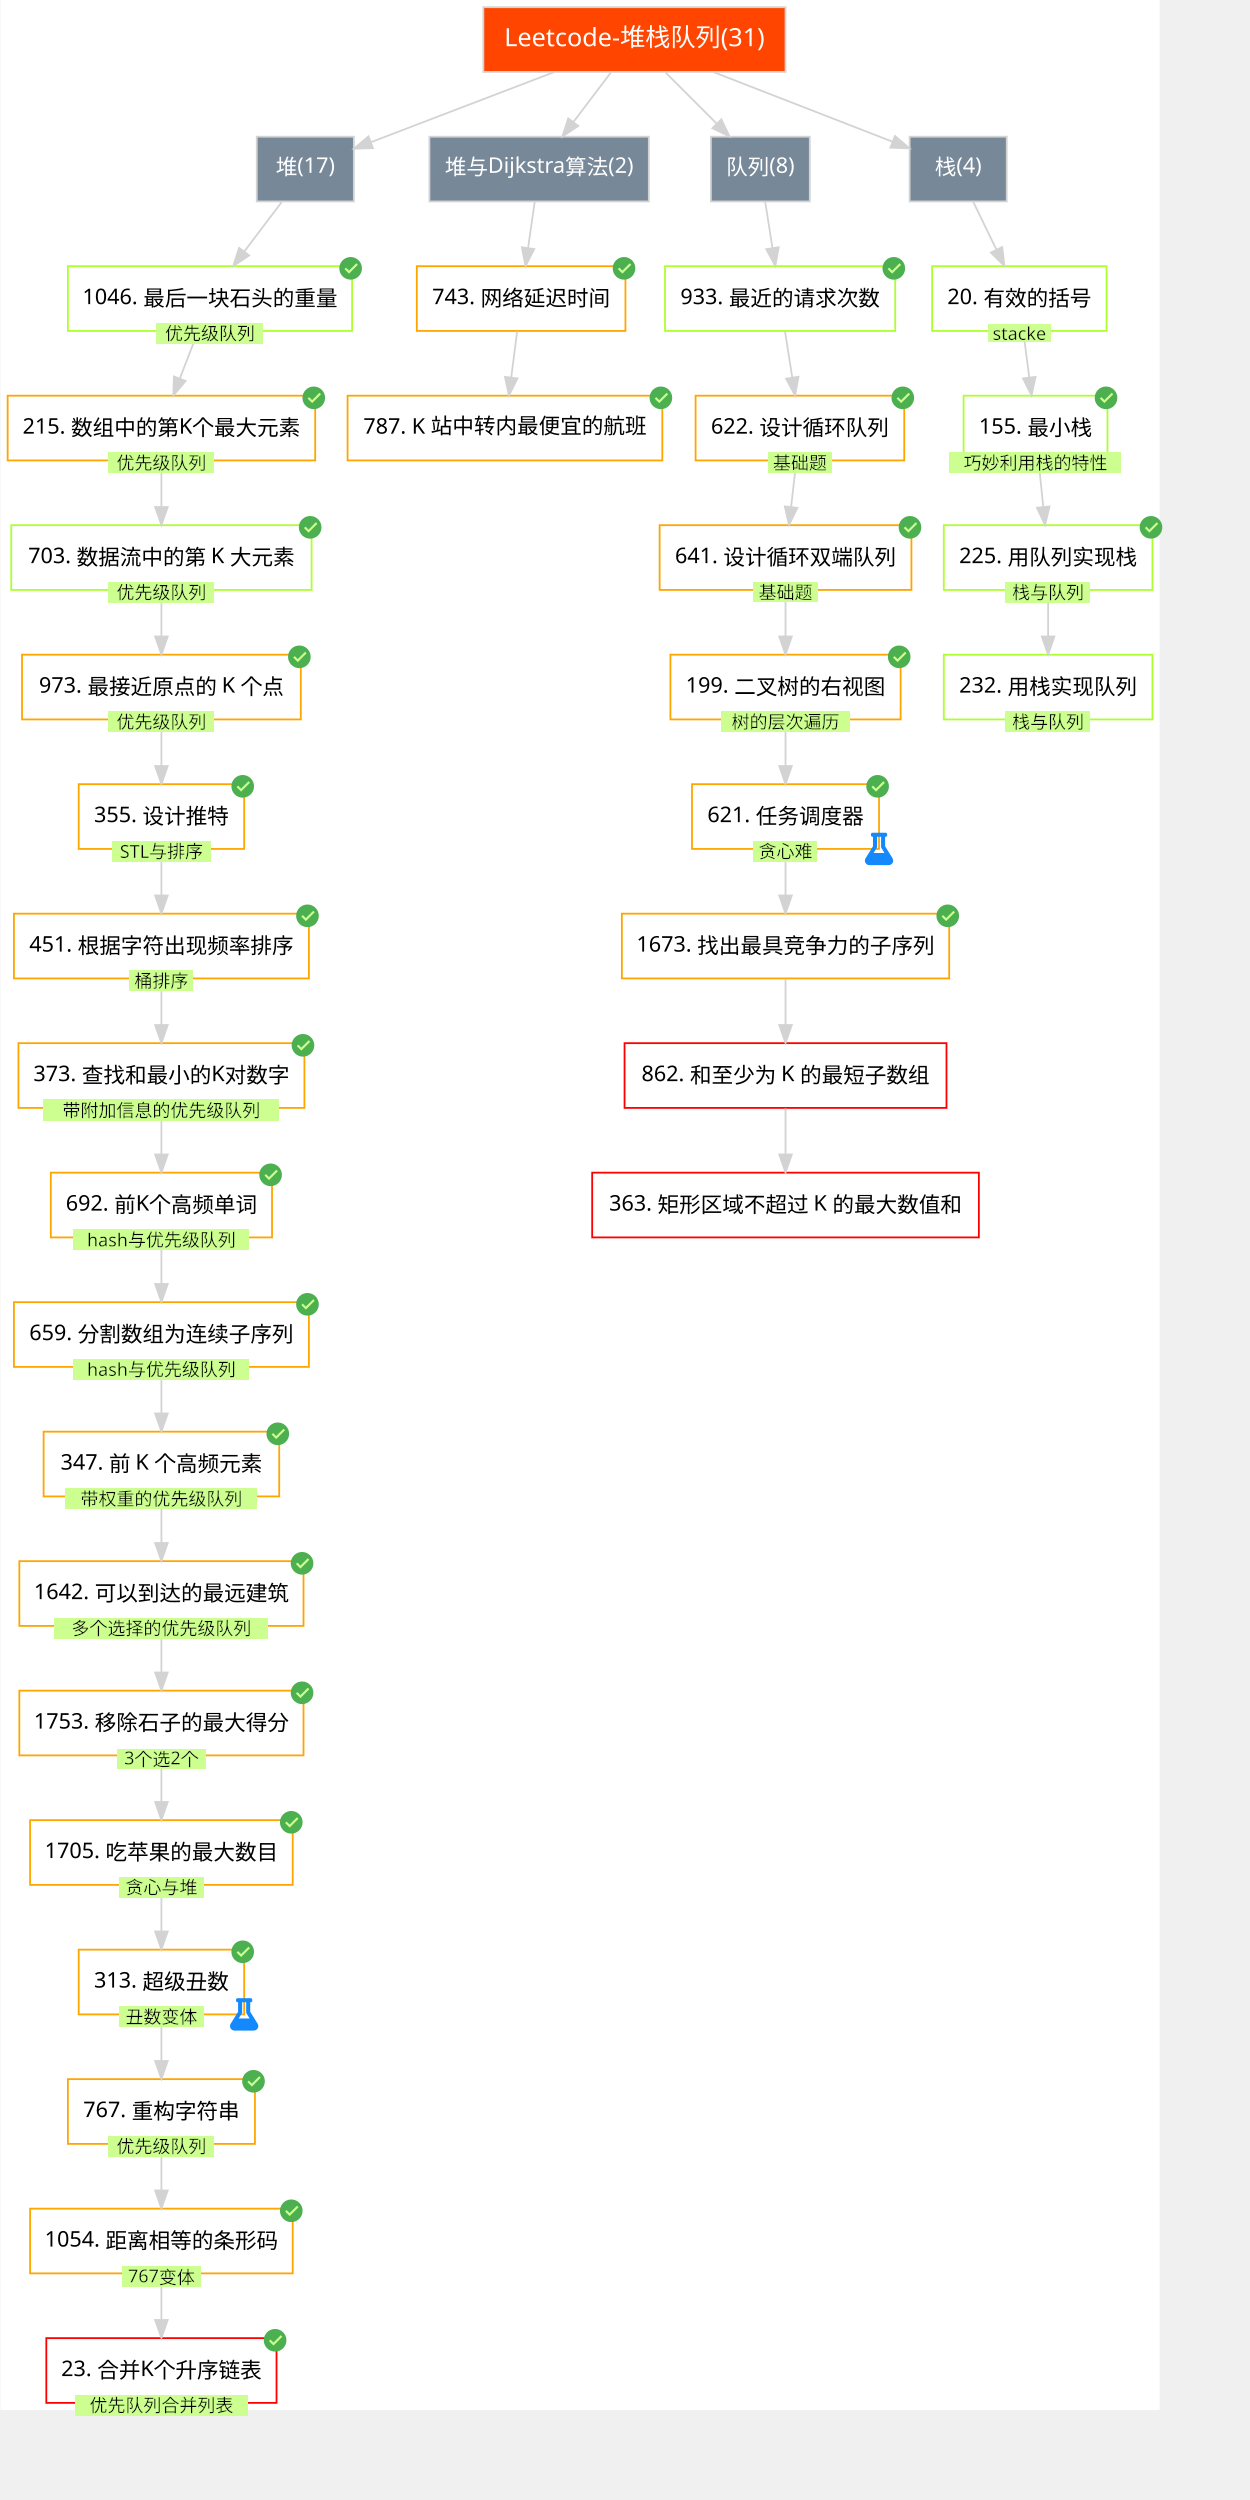
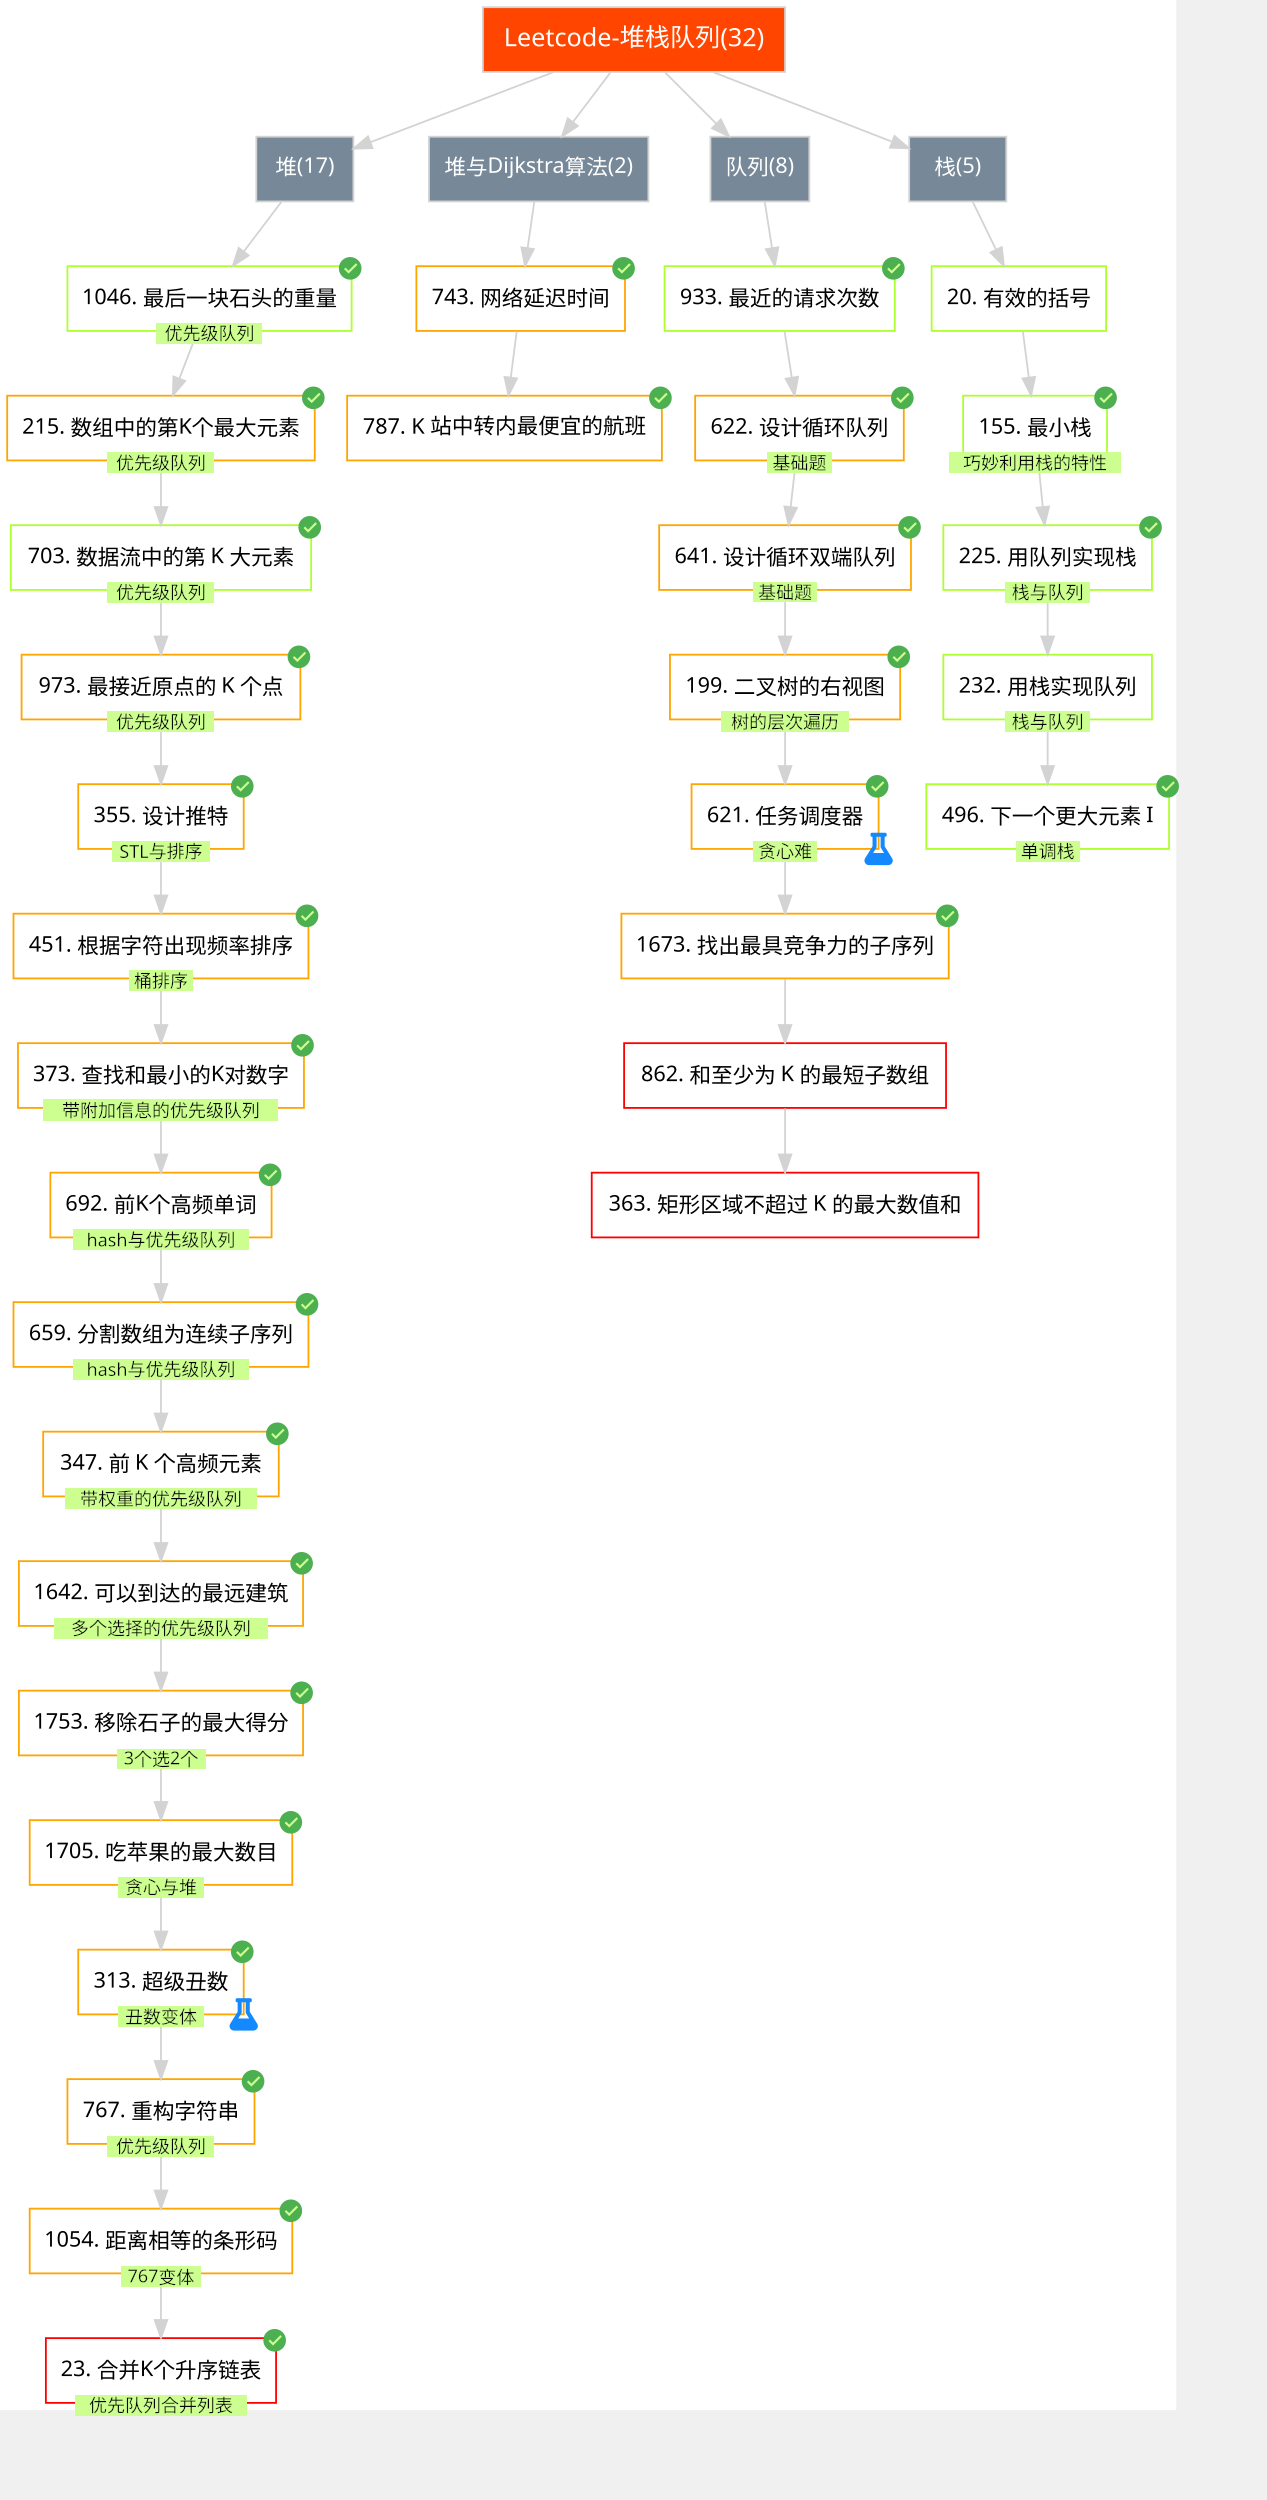
- <svg xmlns="http://www.w3.org/2000/svg" xmlns:xlink="http://www.w3.org/1999/xlink" height="1390pt" viewBox="0.00 0.00 694.5 1390.0" width="695pt">
+ <svg xmlns="http://www.w3.org/2000/svg" xmlns:xlink="http://www.w3.org/1999/xlink" height="1390pt" viewBox="0.00 0.00 704.0 1390.0" width="704pt">
  <g class="graph" id="graph0" transform="scale(1 1) rotate(0) translate(4 1336)">
-     <polygon fill="white" points="-4,4 -4,-1336 640.5,-1336 640.5,4 -4,4" stroke="transparent" />
+     <polygon fill="white" points="-4,4 -4,-1336 650,-1336 650,4 -4,4" stroke="transparent" />
    <g class="node" id="node1">
      <g id="a_node1">
-         <a target="_parent" xlink:href="https://leetcode-cn.com/tag/" xlink:title="Leetcode-堆栈队列(31)">
+         <a target="_parent" xlink:href="https://leetcode-cn.com/tag/" xlink:title="Leetcode-堆栈队列(32)">
          <polygon fill="orangered" points="432.5,-1332 264.5,-1332 264.5,-1296 432.5,-1296 432.5,-1332" stroke="lightgrey" />
          <text fill="white" font-family="Microsoft YaHei" font-size="14.00" text-anchor="middle" x="348.5" y="-1310.3">
-       Leetcode-堆栈队列(31)
+       Leetcode-堆栈队列(32)
     </text>
        </a>
      </g>
    </g>
    <g class="node" id="node2">
      <polygon fill="lightslategray" points="192.5,-1260 138.5,-1260 138.5,-1224 192.5,-1224 192.5,-1260" stroke="lightgrey" />
      <text fill="white" font-family="Microsoft YaHei" font-size="12.00" text-anchor="middle" x="165.5" y="-1238.9">
    堆(17)
   </text>
    </g>
    <g class="edge" id="edge1">
      <path d="M303.73,-1295.88C272.46,-1283.91 231.22,-1268.14 201.95,-1256.94" fill="none" stroke="lightgrey" />
      <polygon fill="lightgrey" points="203.1,-1253.64 192.51,-1253.33 200.6,-1260.17 203.1,-1253.64" stroke="lightgrey" />
    </g>
    <g class="node" id="node20">
      <polygon fill="lightslategray" points="356.5,-1260 234.5,-1260 234.5,-1224 356.5,-1224 356.5,-1260" stroke="lightgrey" />
      <text fill="white" font-family="Microsoft YaHei" font-size="12.00" text-anchor="middle" x="295.5" y="-1238.9">
    堆与Dijkstra算法(2)
   </text>
    </g>
    <g class="edge" id="edge19">
      <path d="M335.4,-1295.7C329.11,-1287.39 321.45,-1277.28 314.54,-1268.14" fill="none" stroke="lightgrey" />
      <polygon fill="lightgrey" points="317.28,-1265.96 308.45,-1260.1 311.7,-1270.19 317.28,-1265.96" stroke="lightgrey" />
    </g>
    <g class="node" id="node23">
      <polygon fill="lightslategray" points="446,-1260 391,-1260 391,-1224 446,-1224 446,-1260" stroke="lightgrey" />
      <text fill="white" font-family="Microsoft YaHei" font-size="12.00" text-anchor="middle" x="418.5" y="-1238.9">
    队列(8)
   </text>
    </g>
    <g class="edge" id="edge22">
      <path d="M365.8,-1295.7C374.36,-1287.14 384.84,-1276.66 394.2,-1267.3" fill="none" stroke="lightgrey" />
      <polygon fill="lightgrey" points="396.8,-1269.65 401.4,-1260.1 391.85,-1264.7 396.8,-1269.65" stroke="lightgrey" />
    </g>
    <g class="node" id="node32">
      <polygon fill="lightslategray" points="555.5,-1260 501.5,-1260 501.5,-1224 555.5,-1224 555.5,-1260" stroke="lightgrey" />
      <text fill="white" font-family="Microsoft YaHei" font-size="12.00" text-anchor="middle" x="528.5" y="-1238.9">
-     栈(4)
+     栈(5)
   </text>
    </g>
    <g class="edge" id="edge31">
      <path d="M392.53,-1295.88C422.98,-1284.04 463.01,-1268.47 491.75,-1257.29" fill="none" stroke="lightgrey" />
      <polygon fill="lightgrey" points="493.35,-1260.42 501.4,-1253.54 490.82,-1253.9 493.35,-1260.42" stroke="lightgrey" />
    </g>
    <g class="node" id="node3">
      <g id="a_node3">
        <a target="_parent" xlink:href="https://leetcode-cn.com/problems/last-stone-weight" xlink:title="1046. 最后一块石头的重量">
          <polygon fill="none" points="191.5,-1188 33.5,-1188 33.5,-1152 191.5,-1152 191.5,-1188" stroke="greenyellow" />
          <text font-family="Microsoft YaHei" font-size="12.00" text-anchor="middle" x="112.5" y="-1166.9">
      1046. 最后一块石头的重量
     </text>
        </a>
      </g>
      <g transform="translate(183.5, -1194.0) scale(0.3)">
        <circle cx="24" cy="24" fill="#4caf50" r="21" />
        <polygon fill="#ccff90" points="34.6,14.6 21,28.2 15.4,22.6 12.6,25.4 21,33.8 37.4,17.4" />
      </g>
    </g>
    <g class="edge" id="edge2">
      <path d="M152.4,-1223.7C146.11,-1215.39 138.45,-1205.28 131.54,-1196.14" fill="none" stroke="lightgrey" />
      <polygon fill="lightgrey" points="134.28,-1193.96 125.45,-1188.1 128.7,-1198.19 134.28,-1193.96" stroke="lightgrey" />
    </g>
    <g class="node" id="node4">
      <g id="a_node4">
        <a target="_parent" xlink:href="https://leetcode-cn.com/problems/kth-largest-element-in-an-array" xlink:title="215. 数组中的第K个最大元素">
          <polygon fill="none" points="171,-1116 0,-1116 0,-1080 171,-1080 171,-1116" stroke="orange" />
          <text font-family="Microsoft YaHei" font-size="12.00" text-anchor="middle" x="85.5" y="-1094.9">
      215. 数组中的第K个最大元素
     </text>
        </a>
      </g>
      <g transform="translate(163.0, -1122.0) scale(0.3)">
        <circle cx="24" cy="24" fill="#4caf50" r="21" />
        <polygon fill="#ccff90" points="34.6,14.6 21,28.2 15.4,22.6 12.6,25.4 21,33.8 37.4,17.4" />
      </g>
    </g>
    <g class="edge" id="edge3">
      <path d="M105.83,-1151.7C102.79,-1143.81 99.12,-1134.3 95.74,-1125.55" fill="none" stroke="lightgrey" />
      <polygon fill="lightgrey" points="98.96,-1124.17 92.1,-1116.1 92.43,-1126.69 98.96,-1124.17" stroke="lightgrey" />
    </g>
    <g class="node" id="node5">
      <g id="a_node5">
        <a target="_parent" xlink:href="https://leetcode-cn.com/problems/kth-largest-element-in-a-stream" xlink:title="703. 数据流中的第 K 大元素">
          <polygon fill="none" points="169,-1044 2,-1044 2,-1008 169,-1008 169,-1044" stroke="greenyellow" />
          <text font-family="Microsoft YaHei" font-size="12.00" text-anchor="middle" x="85.5" y="-1022.9">
      703. 数据流中的第 K 大元素
     </text>
        </a>
      </g>
      <g transform="translate(161.0, -1050.0) scale(0.3)">
        <circle cx="24" cy="24" fill="#4caf50" r="21" />
        <polygon fill="#ccff90" points="34.6,14.6 21,28.2 15.4,22.6 12.6,25.4 21,33.8 37.4,17.4" />
      </g>
    </g>
    <g class="edge" id="edge4">
      <path d="M85.5,-1079.7C85.5,-1071.98 85.5,-1062.71 85.5,-1054.11" fill="none" stroke="lightgrey" />
      <polygon fill="lightgrey" points="89,-1054.1 85.5,-1044.1 82,-1054.1 89,-1054.1" stroke="lightgrey" />
    </g>
    <g class="node" id="node6">
      <g id="a_node6">
        <a target="_parent" xlink:href="https://leetcode-cn.com/problems/k-closest-points-to-origin" xlink:title="973. 最接近原点的 K 个点">
          <polygon fill="none" points="163,-972 8,-972 8,-936 163,-936 163,-972" stroke="orange" />
          <text font-family="Microsoft YaHei" font-size="12.00" text-anchor="middle" x="85.5" y="-950.9">
      973. 最接近原点的 K 个点
     </text>
        </a>
      </g>
      <g transform="translate(155.0, -978.0) scale(0.3)">
        <circle cx="24" cy="24" fill="#4caf50" r="21" />
        <polygon fill="#ccff90" points="34.6,14.6 21,28.2 15.4,22.6 12.6,25.4 21,33.8 37.4,17.4" />
      </g>
    </g>
    <g class="edge" id="edge5">
      <path d="M85.5,-1007.7C85.5,-999.98 85.5,-990.71 85.5,-982.11" fill="none" stroke="lightgrey" />
      <polygon fill="lightgrey" points="89,-982.1 85.5,-972.1 82,-982.1 89,-982.1" stroke="lightgrey" />
    </g>
    <g class="node" id="node7">
      <g id="a_node7">
        <a target="_parent" xlink:href="https://leetcode-cn.com/problems/design-twitter" xlink:title="355. 设计推特">
          <polygon fill="none" points="131.5,-900 39.5,-900 39.5,-864 131.5,-864 131.5,-900" stroke="orange" />
          <text font-family="Microsoft YaHei" font-size="12.00" text-anchor="middle" x="85.5" y="-878.9">
      355. 设计推特
     </text>
        </a>
      </g>
      <g transform="translate(123.5, -906.0) scale(0.3)">
        <circle cx="24" cy="24" fill="#4caf50" r="21" />
        <polygon fill="#ccff90" points="34.6,14.6 21,28.2 15.4,22.6 12.6,25.4 21,33.8 37.4,17.4" />
      </g>
    </g>
    <g class="edge" id="edge6">
      <path d="M85.5,-935.7C85.5,-927.98 85.5,-918.71 85.5,-910.11" fill="none" stroke="lightgrey" />
      <polygon fill="lightgrey" points="89,-910.1 85.5,-900.1 82,-910.1 89,-910.1" stroke="lightgrey" />
    </g>
    <g class="node" id="node8">
      <g id="a_node8">
        <a target="_parent" xlink:href="https://leetcode-cn.com/problems/sort-characters-by-frequency" xlink:title="451. 根据字符出现频率排序">
          <polygon fill="none" points="167.5,-828 3.5,-828 3.5,-792 167.5,-792 167.5,-828" stroke="orange" />
          <text font-family="Microsoft YaHei" font-size="12.00" text-anchor="middle" x="85.5" y="-806.9">
      451. 根据字符出现频率排序
     </text>
        </a>
      </g>
      <g transform="translate(159.5, -834.0) scale(0.3)">
        <circle cx="24" cy="24" fill="#4caf50" r="21" />
        <polygon fill="#ccff90" points="34.6,14.6 21,28.2 15.4,22.6 12.6,25.4 21,33.8 37.4,17.4" />
      </g>
    </g>
    <g class="edge" id="edge7">
      <path d="M85.5,-863.7C85.5,-855.98 85.5,-846.71 85.5,-838.11" fill="none" stroke="lightgrey" />
      <polygon fill="lightgrey" points="89,-838.1 85.5,-828.1 82,-838.1 89,-838.1" stroke="lightgrey" />
    </g>
    <g class="node" id="node9">
      <g id="a_node9">
        <a target="_parent" xlink:href="https://leetcode-cn.com/problems/find-k-pairs-with-smallest-sums" xlink:title="373. 查找和最小的K对数字">
          <polygon fill="none" points="165,-756 6,-756 6,-720 165,-720 165,-756" stroke="orange" />
          <text font-family="Microsoft YaHei" font-size="12.00" text-anchor="middle" x="85.5" y="-734.9">
      373. 查找和最小的K对数字
     </text>
        </a>
      </g>
      <g transform="translate(157.0, -762.0) scale(0.3)">
        <circle cx="24" cy="24" fill="#4caf50" r="21" />
        <polygon fill="#ccff90" points="34.6,14.6 21,28.2 15.4,22.6 12.6,25.4 21,33.8 37.4,17.4" />
      </g>
    </g>
    <g class="edge" id="edge8">
      <path d="M85.5,-791.7C85.5,-783.98 85.5,-774.71 85.5,-766.11" fill="none" stroke="lightgrey" />
      <polygon fill="lightgrey" points="89,-766.1 85.5,-756.1 82,-766.1 89,-766.1" stroke="lightgrey" />
    </g>
    <g class="node" id="node10">
      <g id="a_node10">
        <a target="_parent" xlink:href="https://leetcode-cn.com/problems/top-k-frequent-words" xlink:title="692. 前K个高频单词">
          <polygon fill="none" points="147,-684 24,-684 24,-648 147,-648 147,-684" stroke="orange" />
          <text font-family="Microsoft YaHei" font-size="12.00" text-anchor="middle" x="85.5" y="-662.9">
      692. 前K个高频单词
     </text>
        </a>
      </g>
      <g transform="translate(139.0, -690.0) scale(0.3)">
        <circle cx="24" cy="24" fill="#4caf50" r="21" />
        <polygon fill="#ccff90" points="34.6,14.6 21,28.2 15.4,22.6 12.6,25.4 21,33.8 37.4,17.4" />
      </g>
    </g>
    <g class="edge" id="edge9">
      <path d="M85.5,-719.7C85.5,-711.98 85.5,-702.71 85.5,-694.11" fill="none" stroke="lightgrey" />
      <polygon fill="lightgrey" points="89,-694.1 85.5,-684.1 82,-694.1 89,-694.1" stroke="lightgrey" />
    </g>
    <g class="node" id="node11">
      <g id="a_node11">
        <a target="_parent" xlink:href="https://leetcode-cn.com/problems/split-array-into-consecutive-subsequences" xlink:title="659. 分割数组为连续子序列">
          <polygon fill="none" points="167.5,-612 3.5,-612 3.5,-576 167.5,-576 167.5,-612" stroke="orange" />
          <text font-family="Microsoft YaHei" font-size="12.00" text-anchor="middle" x="85.5" y="-590.9">
      659. 分割数组为连续子序列
     </text>
        </a>
      </g>
      <g transform="translate(159.5, -618.0) scale(0.3)">
        <circle cx="24" cy="24" fill="#4caf50" r="21" />
        <polygon fill="#ccff90" points="34.6,14.6 21,28.2 15.4,22.6 12.6,25.4 21,33.8 37.4,17.4" />
      </g>
    </g>
    <g class="edge" id="edge10">
      <path d="M85.5,-647.7C85.5,-639.98 85.5,-630.71 85.5,-622.11" fill="none" stroke="lightgrey" />
      <polygon fill="lightgrey" points="89,-622.1 85.5,-612.1 82,-622.1 89,-622.1" stroke="lightgrey" />
    </g>
    <g class="node" id="node12">
      <g id="a_node12">
        <a target="_parent" xlink:href="https://leetcode-cn.com/problems/top-k-frequent-elements" xlink:title="347. 前 K 个高频元素">
          <polygon fill="none" points="151,-540 20,-540 20,-504 151,-504 151,-540" stroke="orange" />
          <text font-family="Microsoft YaHei" font-size="12.00" text-anchor="middle" x="85.5" y="-518.9">
      347. 前 K 个高频元素
     </text>
        </a>
      </g>
      <g transform="translate(143.0, -546.0) scale(0.3)">
        <circle cx="24" cy="24" fill="#4caf50" r="21" />
        <polygon fill="#ccff90" points="34.6,14.6 21,28.2 15.4,22.6 12.6,25.4 21,33.8 37.4,17.4" />
      </g>
    </g>
    <g class="edge" id="edge11">
      <path d="M85.5,-575.7C85.5,-567.98 85.5,-558.71 85.5,-550.11" fill="none" stroke="lightgrey" />
      <polygon fill="lightgrey" points="89,-550.1 85.5,-540.1 82,-550.1 89,-550.1" stroke="lightgrey" />
    </g>
    <g class="node" id="node13">
      <g id="a_node13">
        <a target="_parent" xlink:href="https://leetcode-cn.com/problems/furthest-building-you-can-reach" xlink:title="1642. 可以到达的最远建筑">
          <polygon fill="none" points="164.5,-468 6.5,-468 6.5,-432 164.5,-432 164.5,-468" stroke="orange" />
          <text font-family="Microsoft YaHei" font-size="12.00" text-anchor="middle" x="85.5" y="-446.9">
      1642. 可以到达的最远建筑
     </text>
        </a>
      </g>
      <g transform="translate(156.5, -474.0) scale(0.3)">
        <circle cx="24" cy="24" fill="#4caf50" r="21" />
        <polygon fill="#ccff90" points="34.6,14.6 21,28.2 15.4,22.6 12.6,25.4 21,33.8 37.4,17.4" />
      </g>
    </g>
    <g class="edge" id="edge12">
      <path d="M85.5,-503.7C85.5,-495.98 85.5,-486.71 85.5,-478.11" fill="none" stroke="lightgrey" />
      <polygon fill="lightgrey" points="89,-478.1 85.5,-468.1 82,-478.1 89,-478.1" stroke="lightgrey" />
    </g>
    <g class="node" id="node14">
      <g id="a_node14">
        <a target="_parent" xlink:href="https://leetcode-cn.com/problems/maximum-score-from-removing-stones" xlink:title="1753. 移除石子的最大得分">
          <polygon fill="none" points="164.5,-396 6.5,-396 6.5,-360 164.5,-360 164.5,-396" stroke="orange" />
          <text font-family="Microsoft YaHei" font-size="12.00" text-anchor="middle" x="85.5" y="-374.9">
      1753. 移除石子的最大得分
     </text>
        </a>
      </g>
      <g transform="translate(156.5, -402.0) scale(0.3)">
        <circle cx="24" cy="24" fill="#4caf50" r="21" />
        <polygon fill="#ccff90" points="34.6,14.6 21,28.2 15.4,22.6 12.6,25.4 21,33.8 37.4,17.4" />
      </g>
    </g>
    <g class="edge" id="edge13">
      <path d="M85.5,-431.7C85.5,-423.98 85.5,-414.71 85.5,-406.11" fill="none" stroke="lightgrey" />
      <polygon fill="lightgrey" points="89,-406.1 85.5,-396.1 82,-406.1 89,-406.1" stroke="lightgrey" />
    </g>
    <g class="node" id="node15">
      <g id="a_node15">
        <a target="_parent" xlink:href="https://leetcode-cn.com/problems/maximum-number-of-eaten-apples" xlink:title="1705. 吃苹果的最大数目">
          <polygon fill="none" points="158.5,-324 12.5,-324 12.5,-288 158.5,-288 158.5,-324" stroke="orange" />
          <text font-family="Microsoft YaHei" font-size="12.00" text-anchor="middle" x="85.5" y="-302.9">
      1705. 吃苹果的最大数目
     </text>
        </a>
      </g>
      <g transform="translate(150.5, -330.0) scale(0.3)">
        <circle cx="24" cy="24" fill="#4caf50" r="21" />
        <polygon fill="#ccff90" points="34.6,14.6 21,28.2 15.4,22.6 12.6,25.4 21,33.8 37.4,17.4" />
      </g>
    </g>
    <g class="edge" id="edge14">
      <path d="M85.5,-359.7C85.5,-351.98 85.5,-342.71 85.5,-334.11" fill="none" stroke="lightgrey" />
      <polygon fill="lightgrey" points="89,-334.1 85.5,-324.1 82,-334.1 89,-334.1" stroke="lightgrey" />
    </g>
    <g class="node" id="node16">
      <g id="a_node16">
        <a target="_parent" xlink:href="https://leetcode-cn.com/problems/super-ugly-number" xlink:title="313. 超级丑数">
          <polygon fill="none" points="131.5,-252 39.5,-252 39.5,-216 131.5,-216 131.5,-252" stroke="orange" />
          <text font-family="Microsoft YaHei" font-size="12.00" text-anchor="middle" x="85.5" y="-230.9">
      313. 超级丑数
     </text>
        </a>
      </g>
      <g transform="translate(123.5, -258.0) scale(0.3)">
        <circle cx="24" cy="24" fill="#4caf50" r="21" />
        <polygon fill="#ccff90" points="34.6,14.6 21,28.2 15.4,22.6 12.6,25.4 21,33.8 37.4,17.4" />
      </g>
      <g transform="translate(122.5, -225.0)">
        <symbol id="flask" viewBox="0 0 448 512">
          <path d="M437.2 403.5L320 215V64h8c13.3 0 24-10.7 24-24V24c0-13.3-10.7-24-24-24H120c-13.3 0-24 10.7-24 24v16c0 13.3 10.7 24 24 24h8v151L10.8 403.5C-18.5 450.6 15.3 512 70.9 512h306.2c55.7 0 89.4-61.5 60.1-108.5zM137.9 320l48.2-77.6c3.7-5.2 5.8-11.6 5.8-18.4V64h64v160c0 6.9 2.2 13.2 5.8 18.4l48.2 77.6h-172z" fill="#1389fd" />
        </symbol>
        <a href="https://github.com/acm-clan/algorithm-stone/blob/main/user/leetcode/313.超级丑数.md">
          <use height="18" href="#flask" width="18" />
        </a>
      </g>
    </g>
    <g class="edge" id="edge15">
      <path d="M85.5,-287.7C85.5,-279.98 85.5,-270.71 85.5,-262.11" fill="none" stroke="lightgrey" />
      <polygon fill="lightgrey" points="89,-262.1 85.5,-252.1 82,-262.1 89,-262.1" stroke="lightgrey" />
    </g>
    <g class="node" id="node17">
      <g id="a_node17">
        <a target="_parent" xlink:href="https://leetcode-cn.com/problems/reorganize-string" xlink:title="767. 重构字符串">
          <polygon fill="none" points="137.5,-180 33.5,-180 33.5,-144 137.5,-144 137.5,-180" stroke="orange" />
          <text font-family="Microsoft YaHei" font-size="12.00" text-anchor="middle" x="85.5" y="-158.9">
      767. 重构字符串
     </text>
        </a>
      </g>
      <g transform="translate(129.5, -186.0) scale(0.3)">
        <circle cx="24" cy="24" fill="#4caf50" r="21" />
        <polygon fill="#ccff90" points="34.6,14.6 21,28.2 15.4,22.6 12.6,25.4 21,33.8 37.4,17.4" />
      </g>
    </g>
    <g class="edge" id="edge16">
      <path d="M85.5,-215.7C85.5,-207.98 85.5,-198.71 85.5,-190.11" fill="none" stroke="lightgrey" />
      <polygon fill="lightgrey" points="89,-190.1 85.5,-180.1 82,-190.1 89,-190.1" stroke="lightgrey" />
    </g>
    <g class="node" id="node18">
      <g id="a_node18">
        <a target="_parent" xlink:href="https://leetcode-cn.com/problems/distant-barcodes" xlink:title="1054. 距离相等的条形码">
          <polygon fill="none" points="158.5,-108 12.5,-108 12.5,-72 158.5,-72 158.5,-108" stroke="orange" />
          <text font-family="Microsoft YaHei" font-size="12.00" text-anchor="middle" x="85.5" y="-86.9">
      1054. 距离相等的条形码
     </text>
        </a>
      </g>
      <g transform="translate(150.5, -114.0) scale(0.3)">
        <circle cx="24" cy="24" fill="#4caf50" r="21" />
        <polygon fill="#ccff90" points="34.6,14.6 21,28.2 15.4,22.6 12.6,25.4 21,33.8 37.4,17.4" />
      </g>
    </g>
    <g class="edge" id="edge17">
      <path d="M85.5,-143.7C85.5,-135.98 85.5,-126.71 85.5,-118.11" fill="none" stroke="lightgrey" />
      <polygon fill="lightgrey" points="89,-118.1 85.5,-108.1 82,-118.1 89,-118.1" stroke="lightgrey" />
    </g>
    <g class="node" id="node19">
      <g id="a_node19">
        <a target="_parent" xlink:href="https://leetcode-cn.com/problems/merge-k-sorted-lists" xlink:title="23. 合并K个升序链表">
          <polygon fill="none" points="149.5,-36 21.5,-36 21.5,0 149.5,0 149.5,-36" stroke="red" />
          <text font-family="Microsoft YaHei" font-size="12.00" text-anchor="middle" x="85.5" y="-14.9">
      23. 合并K个升序链表
     </text>
        </a>
      </g>
      <g transform="translate(141.5, -42.0) scale(0.3)">
        <circle cx="24" cy="24" fill="#4caf50" r="21" />
        <polygon fill="#ccff90" points="34.6,14.6 21,28.2 15.4,22.6 12.6,25.4 21,33.8 37.4,17.4" />
      </g>
    </g>
    <g class="edge" id="edge18">
      <path d="M85.5,-71.7C85.5,-63.98 85.5,-54.71 85.5,-46.11" fill="none" stroke="lightgrey" />
      <polygon fill="lightgrey" points="89,-46.1 85.5,-36.1 82,-46.1 89,-46.1" stroke="lightgrey" />
    </g>
    <g class="node" id="node21">
      <g id="a_node21">
        <a target="_parent" xlink:href="https://leetcode-cn.com/problems/network-delay-time" xlink:title="743. 网络延迟时间">
          <polygon fill="none" points="343.5,-1188 227.5,-1188 227.5,-1152 343.5,-1152 343.5,-1188" stroke="orange" />
          <text font-family="Microsoft YaHei" font-size="12.00" text-anchor="middle" x="285.5" y="-1166.9">
      743. 网络延迟时间
     </text>
        </a>
      </g>
      <g transform="translate(335.5, -1194.0) scale(0.3)">
        <circle cx="24" cy="24" fill="#4caf50" r="21" />
        <polygon fill="#ccff90" points="34.6,14.6 21,28.2 15.4,22.6 12.6,25.4 21,33.8 37.4,17.4" />
      </g>
    </g>
    <g class="edge" id="edge20">
      <path d="M293.03,-1223.7C291.93,-1215.98 290.6,-1206.71 289.37,-1198.11" fill="none" stroke="lightgrey" />
      <polygon fill="lightgrey" points="292.82,-1197.51 287.94,-1188.1 285.89,-1198.5 292.82,-1197.51" stroke="lightgrey" />
    </g>
    <g class="node" id="node22">
      <g id="a_node22">
        <a target="_parent" xlink:href="https://leetcode-cn.com/problems/cheapest-flights-within-k-stops" xlink:title="787. K 站中转内最便宜的航班">
          <polygon fill="none" points="364,-1116 189,-1116 189,-1080 364,-1080 364,-1116" stroke="orange" />
          <text font-family="Microsoft YaHei" font-size="12.00" text-anchor="middle" x="276.5" y="-1094.9">
      787. K 站中转内最便宜的航班
     </text>
        </a>
      </g>
      <g transform="translate(356.0, -1122.0) scale(0.3)">
        <circle cx="24" cy="24" fill="#4caf50" r="21" />
        <polygon fill="#ccff90" points="34.6,14.6 21,28.2 15.4,22.6 12.6,25.4 21,33.8 37.4,17.4" />
      </g>
    </g>
    <g class="edge" id="edge21">
      <path d="M283.28,-1151.7C282.28,-1143.98 281.09,-1134.71 279.99,-1126.11" fill="none" stroke="lightgrey" />
      <polygon fill="lightgrey" points="283.45,-1125.58 278.7,-1116.1 276.5,-1126.47 283.45,-1125.58" stroke="lightgrey" />
    </g>
    <g class="node" id="node24">
      <g id="a_node24">
        <a target="_parent" xlink:href="https://leetcode-cn.com/problems/number-of-recent-calls" xlink:title="933. 最近的请求次数">
          <polygon fill="none" points="493.5,-1188 365.5,-1188 365.5,-1152 493.5,-1152 493.5,-1188" stroke="greenyellow" />
          <text font-family="Microsoft YaHei" font-size="12.00" text-anchor="middle" x="429.5" y="-1166.9">
      933. 最近的请求次数
     </text>
        </a>
      </g>
      <g transform="translate(485.5, -1194.0) scale(0.3)">
        <circle cx="24" cy="24" fill="#4caf50" r="21" />
        <polygon fill="#ccff90" points="34.6,14.6 21,28.2 15.4,22.6 12.6,25.4 21,33.8 37.4,17.4" />
      </g>
    </g>
    <g class="edge" id="edge23">
      <path d="M421.22,-1223.7C422.43,-1215.98 423.89,-1206.71 425.24,-1198.11" fill="none" stroke="lightgrey" />
      <polygon fill="lightgrey" points="428.72,-1198.53 426.81,-1188.1 421.8,-1197.44 428.72,-1198.53" stroke="lightgrey" />
    </g>
    <g class="node" id="node25">
      <g id="a_node25">
        <a target="_parent" xlink:href="https://leetcode-cn.com/problems/design-circular-queue" xlink:title="622. 设计循环队列">
          <polygon fill="none" points="498.5,-1116 382.5,-1116 382.5,-1080 498.5,-1080 498.5,-1116" stroke="orange" />
          <text font-family="Microsoft YaHei" font-size="12.00" text-anchor="middle" x="440.5" y="-1094.9">
      622. 设计循环队列
     </text>
        </a>
      </g>
      <g transform="translate(490.5, -1122.0) scale(0.3)">
        <circle cx="24" cy="24" fill="#4caf50" r="21" />
        <polygon fill="#ccff90" points="34.6,14.6 21,28.2 15.4,22.6 12.6,25.4 21,33.8 37.4,17.4" />
      </g>
    </g>
    <g class="edge" id="edge24">
      <path d="M432.22,-1151.7C433.43,-1143.98 434.89,-1134.71 436.24,-1126.11" fill="none" stroke="lightgrey" />
      <polygon fill="lightgrey" points="439.72,-1126.53 437.81,-1116.1 432.8,-1125.44 439.72,-1126.53" stroke="lightgrey" />
    </g>
    <g class="node" id="node26">
      <g id="a_node26">
        <a target="_parent" xlink:href="https://leetcode-cn.com/problems/design-circular-deque" xlink:title="641. 设计循环双端队列">
          <polygon fill="none" points="502.5,-1044 362.5,-1044 362.5,-1008 502.5,-1008 502.5,-1044" stroke="orange" />
          <text font-family="Microsoft YaHei" font-size="12.00" text-anchor="middle" x="432.5" y="-1022.9">
      641. 设计循环双端队列
     </text>
        </a>
      </g>
      <g transform="translate(494.5, -1050.0) scale(0.3)">
        <circle cx="24" cy="24" fill="#4caf50" r="21" />
        <polygon fill="#ccff90" points="34.6,14.6 21,28.2 15.4,22.6 12.6,25.4 21,33.8 37.4,17.4" />
      </g>
    </g>
    <g class="edge" id="edge25">
      <path d="M438.52,-1079.7C437.64,-1071.98 436.58,-1062.71 435.6,-1054.11" fill="none" stroke="lightgrey" />
      <polygon fill="lightgrey" points="439.07,-1053.64 434.45,-1044.1 432.11,-1054.44 439.07,-1053.64" stroke="lightgrey" />
    </g>
    <g class="node" id="node27">
      <g id="a_node27">
        <a target="_parent" xlink:href="https://leetcode-cn.com/problems/binary-tree-right-side-view" xlink:title="199. 二叉树的右视图">
          <polygon fill="none" points="496.5,-972 368.5,-972 368.5,-936 496.5,-936 496.5,-972" stroke="orange" />
          <text font-family="Microsoft YaHei" font-size="12.00" text-anchor="middle" x="432.5" y="-950.9">
      199. 二叉树的右视图
     </text>
        </a>
      </g>
      <g transform="translate(488.5, -978.0) scale(0.3)">
        <circle cx="24" cy="24" fill="#4caf50" r="21" />
        <polygon fill="#ccff90" points="34.6,14.6 21,28.2 15.4,22.6 12.6,25.4 21,33.8 37.4,17.4" />
      </g>
    </g>
    <g class="edge" id="edge26">
      <path d="M432.5,-1007.7C432.5,-999.98 432.5,-990.71 432.5,-982.11" fill="none" stroke="lightgrey" />
      <polygon fill="lightgrey" points="436,-982.1 432.5,-972.1 429,-982.1 436,-982.1" stroke="lightgrey" />
    </g>
    <g class="node" id="node28">
      <g id="a_node28">
        <a target="_parent" xlink:href="https://leetcode-cn.com/problems/task-scheduler" xlink:title="621. 任务调度器">
          <polygon fill="none" points="484.5,-900 380.5,-900 380.5,-864 484.5,-864 484.5,-900" stroke="orange" />
          <text font-family="Microsoft YaHei" font-size="12.00" text-anchor="middle" x="432.5" y="-878.9">
      621. 任务调度器
     </text>
        </a>
      </g>
      <g transform="translate(476.5, -906.0) scale(0.3)">
        <circle cx="24" cy="24" fill="#4caf50" r="21" />
        <polygon fill="#ccff90" points="34.6,14.6 21,28.2 15.4,22.6 12.6,25.4 21,33.8 37.4,17.4" />
      </g>
      <g transform="translate(475.5, -873.0)">
        <symbol id="flask" viewBox="0 0 448 512">
          <path d="M437.2 403.5L320 215V64h8c13.3 0 24-10.7 24-24V24c0-13.3-10.7-24-24-24H120c-13.3 0-24 10.7-24 24v16c0 13.3 10.7 24 24 24h8v151L10.8 403.5C-18.5 450.6 15.3 512 70.9 512h306.2c55.7 0 89.4-61.5 60.1-108.5zM137.9 320l48.2-77.6c3.7-5.2 5.8-11.6 5.8-18.4V64h64v160c0 6.9 2.2 13.2 5.8 18.4l48.2 77.6h-172z" fill="#1389fd" />
        </symbol>
        <a href="https://github.com/acm-clan/algorithm-stone/blob/main/user/leetcode/621.任务调度器.md">
          <use height="18" href="#flask" width="18" />
        </a>
      </g>
    </g>
    <g class="edge" id="edge27">
      <path d="M432.5,-935.7C432.5,-927.98 432.5,-918.71 432.5,-910.11" fill="none" stroke="lightgrey" />
      <polygon fill="lightgrey" points="436,-910.1 432.5,-900.1 429,-910.1 436,-910.1" stroke="lightgrey" />
    </g>
    <g class="node" id="node29">
      <g id="a_node29">
        <a target="_parent" xlink:href="https://leetcode-cn.com/problems/find-the-most-competitive-subsequence" xlink:title="1673. 找出最具竞争力的子序列">
          <polygon fill="none" points="523.5,-828 341.5,-828 341.5,-792 523.5,-792 523.5,-828" stroke="orange" />
          <text font-family="Microsoft YaHei" font-size="12.00" text-anchor="middle" x="432.5" y="-806.9">
      1673. 找出最具竞争力的子序列
     </text>
        </a>
      </g>
      <g transform="translate(515.5, -834.0) scale(0.3)">
        <circle cx="24" cy="24" fill="#4caf50" r="21" />
        <polygon fill="#ccff90" points="34.6,14.6 21,28.2 15.4,22.6 12.6,25.4 21,33.8 37.4,17.4" />
      </g>
    </g>
    <g class="edge" id="edge28">
      <path d="M432.5,-863.7C432.5,-855.98 432.5,-846.71 432.5,-838.11" fill="none" stroke="lightgrey" />
      <polygon fill="lightgrey" points="436,-838.1 432.5,-828.1 429,-838.1 436,-838.1" stroke="lightgrey" />
    </g>
    <g class="node" id="node30">
      <g id="a_node30">
        <a target="_parent" xlink:href="https://leetcode-cn.com/problems/shortest-subarray-with-sum-at-least-k" xlink:title="862. 和至少为 K 的最短子数组">
          <polygon fill="none" points="522,-756 343,-756 343,-720 522,-720 522,-756" stroke="red" />
          <text font-family="Microsoft YaHei" font-size="12.00" text-anchor="middle" x="432.5" y="-734.9">
      862. 和至少为 K 的最短子数组
     </text>
        </a>
      </g>
    </g>
    <g class="edge" id="edge29">
      <path d="M432.5,-791.7C432.5,-783.98 432.5,-774.71 432.5,-766.11" fill="none" stroke="lightgrey" />
      <polygon fill="lightgrey" points="436,-766.1 432.5,-756.1 429,-766.1 436,-766.1" stroke="lightgrey" />
    </g>
    <g class="node" id="node31">
      <g id="a_node31">
        <a target="_parent" xlink:href="https://leetcode-cn.com/problems/max-sum-of-rectangle-no-larger-than-k" xlink:title="363. 矩形区域不超过 K 的最大数值和">
          <polygon fill="none" points="540,-684 325,-684 325,-648 540,-648 540,-684" stroke="red" />
          <text font-family="Microsoft YaHei" font-size="12.00" text-anchor="middle" x="432.5" y="-662.9">
      363. 矩形区域不超过 K 的最大数值和
     </text>
        </a>
      </g>
    </g>
    <g class="edge" id="edge30">
      <path d="M432.5,-719.7C432.5,-711.98 432.5,-702.71 432.5,-694.11" fill="none" stroke="lightgrey" />
      <polygon fill="lightgrey" points="436,-694.1 432.5,-684.1 429,-694.1 436,-694.1" stroke="lightgrey" />
    </g>
    <g class="node" id="node33">
      <g id="a_node33">
        <a target="_parent" xlink:href="https://leetcode-cn.com/problems/valid-parentheses" xlink:title="20. 有效的括号">
          <polygon fill="none" points="611,-1188 514,-1188 514,-1152 611,-1152 611,-1188" stroke="greenyellow" />
          <text font-family="Microsoft YaHei" font-size="12.00" text-anchor="middle" x="562.5" y="-1166.9">
      20. 有效的括号
     </text>
        </a>
      </g>
    </g>
    <g class="edge" id="edge32">
      <path d="M536.9,-1223.7C540.77,-1215.73 545.45,-1206.1 549.74,-1197.26" fill="none" stroke="lightgrey" />
      <polygon fill="lightgrey" points="552.97,-1198.63 554.19,-1188.1 546.67,-1195.57 552.97,-1198.63" stroke="lightgrey" />
    </g>
    <g class="node" id="node34">
      <g id="a_node34">
        <a target="_parent" xlink:href="https://leetcode-cn.com/problems/min-stack" xlink:title="155. 最小栈">
          <polygon fill="none" points="611.5,-1116 531.5,-1116 531.5,-1080 611.5,-1080 611.5,-1116" stroke="greenyellow" />
          <text font-family="Microsoft YaHei" font-size="12.00" text-anchor="middle" x="571.5" y="-1094.9">
      155. 最小栈
     </text>
        </a>
      </g>
      <g transform="translate(603.5, -1122.0) scale(0.3)">
        <circle cx="24" cy="24" fill="#4caf50" r="21" />
        <polygon fill="#ccff90" points="34.6,14.6 21,28.2 15.4,22.6 12.6,25.4 21,33.8 37.4,17.4" />
      </g>
    </g>
    <g class="edge" id="edge33">
      <path d="M564.72,-1151.7C565.72,-1143.98 566.91,-1134.71 568.01,-1126.11" fill="none" stroke="lightgrey" />
      <polygon fill="lightgrey" points="571.5,-1126.47 569.3,-1116.1 564.55,-1125.58 571.5,-1126.47" stroke="lightgrey" />
    </g>
    <g class="node" id="node35">
      <g id="a_node35">
        <a target="_parent" xlink:href="https://leetcode-cn.com/problems/implement-stack-using-queues" xlink:title="225. 用队列实现栈">
          <polygon fill="none" points="636.5,-1044 520.5,-1044 520.5,-1008 636.5,-1008 636.5,-1044" stroke="greenyellow" />
          <text font-family="Microsoft YaHei" font-size="12.00" text-anchor="middle" x="578.5" y="-1022.9">
      225. 用队列实现栈
     </text>
        </a>
      </g>
      <g transform="translate(628.5, -1050.0) scale(0.3)">
        <circle cx="24" cy="24" fill="#4caf50" r="21" />
        <polygon fill="#ccff90" points="34.6,14.6 21,28.2 15.4,22.6 12.6,25.4 21,33.8 37.4,17.4" />
      </g>
    </g>
    <g class="edge" id="edge34">
      <path d="M573.23,-1079.7C574,-1071.98 574.93,-1062.71 575.79,-1054.11" fill="none" stroke="lightgrey" />
      <polygon fill="lightgrey" points="579.28,-1054.4 576.79,-1044.1 572.31,-1053.71 579.28,-1054.4" stroke="lightgrey" />
    </g>
    <g class="node" id="node36">
      <g id="a_node36">
        <a target="_parent" xlink:href="https://leetcode-cn.com/problems/implement-queue-using-stacks" xlink:title="232. 用栈实现队列">
          <polygon fill="none" points="636.5,-972 520.5,-972 520.5,-936 636.5,-936 636.5,-972" stroke="greenyellow" />
          <text font-family="Microsoft YaHei" font-size="12.00" text-anchor="middle" x="578.5" y="-950.9">
      232. 用栈实现队列
     </text>
        </a>
      </g>
    </g>
    <g class="edge" id="edge35">
      <path d="M578.5,-1007.7C578.5,-999.98 578.5,-990.71 578.5,-982.11" fill="none" stroke="lightgrey" />
      <polygon fill="lightgrey" points="582,-982.1 578.5,-972.1 575,-982.1 582,-982.1" stroke="lightgrey" />
    </g>
+     <g class="node" id="node37">
+       <g id="a_node37">
+         <a target="_parent" xlink:href="https://leetcode-cn.com/problems/next-greater-element-i" xlink:title="496. 下一个更大元素 I">
+           <polygon fill="none" points="646,-900 511,-900 511,-864 646,-864 646,-900" stroke="greenyellow" />
+           <text font-family="Microsoft YaHei" font-size="12.00" text-anchor="middle" x="578.5" y="-878.9">
+       496. 下一个更大元素 I
+      </text>
+         </a>
+       </g>
+       <g transform="translate(638.0, -906.0) scale(0.3)">
+         <circle cx="24" cy="24" fill="#4caf50" r="21" />
+         <polygon fill="#ccff90" points="34.6,14.6 21,28.2 15.4,22.6 12.6,25.4 21,33.8 37.4,17.4" />
+       </g>
+     </g>
+     <g class="edge" id="edge36">
+       <path d="M578.5,-935.7C578.5,-927.98 578.5,-918.71 578.5,-910.11" fill="none" stroke="lightgrey" />
+       <polygon fill="lightgrey" points="582,-910.1 578.5,-900.1 575,-910.1 582,-910.1" stroke="lightgrey" />
+     </g>
    <g class="key">
      <defs>
        <filter height="1.2" id="solid" width="1.2" x="-0.1" y="-0.1">
          <feFlood flood-color="#ccff90" result="bg" />
          <feMerge>
            <feMergeNode in="bg" />
            <feMergeNode in="SourceGraphic" />
          </feMerge>
        </filter>
      </defs>
      <text filter="url(#solid)" font-family="Microsoft YaHei" font-size="10.00" text-anchor="middle" x="112.5" y="-1147.0">
    优先级队列
   </text>
    </g>
    <g class="key">
      <defs>
        <filter height="1.2" id="solid" width="1.2" x="-0.1" y="-0.1">
          <feFlood flood-color="#ccff90" result="bg" />
          <feMerge>
            <feMergeNode in="bg" />
            <feMergeNode in="SourceGraphic" />
          </feMerge>
        </filter>
      </defs>
      <text filter="url(#solid)" font-family="Microsoft YaHei" font-size="10.00" text-anchor="middle" x="85.5" y="-1075.0">
    优先级队列
   </text>
    </g>
    <g class="key">
      <defs>
        <filter height="1.2" id="solid" width="1.2" x="-0.1" y="-0.1">
          <feFlood flood-color="#ccff90" result="bg" />
          <feMerge>
            <feMergeNode in="bg" />
            <feMergeNode in="SourceGraphic" />
          </feMerge>
        </filter>
      </defs>
      <text filter="url(#solid)" font-family="Microsoft YaHei" font-size="10.00" text-anchor="middle" x="85.5" y="-1003.0">
    优先级队列
   </text>
    </g>
    <g class="key">
      <defs>
        <filter height="1.2" id="solid" width="1.2" x="-0.1" y="-0.1">
          <feFlood flood-color="#ccff90" result="bg" />
          <feMerge>
            <feMergeNode in="bg" />
            <feMergeNode in="SourceGraphic" />
          </feMerge>
        </filter>
      </defs>
      <text filter="url(#solid)" font-family="Microsoft YaHei" font-size="10.00" text-anchor="middle" x="85.5" y="-931.0">
    优先级队列
   </text>
    </g>
    <g class="key">
      <defs>
        <filter height="1.2" id="solid" width="1.2" x="-0.1" y="-0.1">
          <feFlood flood-color="#ccff90" result="bg" />
          <feMerge>
            <feMergeNode in="bg" />
            <feMergeNode in="SourceGraphic" />
          </feMerge>
        </filter>
      </defs>
      <text filter="url(#solid)" font-family="Microsoft YaHei" font-size="10.00" text-anchor="middle" x="85.5" y="-859.0">
    STL与排序
   </text>
    </g>
    <g class="key">
      <defs>
        <filter height="1.2" id="solid" width="1.2" x="-0.1" y="-0.1">
          <feFlood flood-color="#ccff90" result="bg" />
          <feMerge>
            <feMergeNode in="bg" />
            <feMergeNode in="SourceGraphic" />
          </feMerge>
        </filter>
      </defs>
      <text filter="url(#solid)" font-family="Microsoft YaHei" font-size="10.00" text-anchor="middle" x="85.5" y="-787.0">
    桶排序
   </text>
    </g>
    <g class="key">
      <defs>
        <filter height="1.2" id="solid" width="1.2" x="-0.1" y="-0.1">
          <feFlood flood-color="#ccff90" result="bg" />
          <feMerge>
            <feMergeNode in="bg" />
            <feMergeNode in="SourceGraphic" />
          </feMerge>
        </filter>
      </defs>
      <text filter="url(#solid)" font-family="Microsoft YaHei" font-size="10.00" text-anchor="middle" x="85.5" y="-715.0">
    带附加信息的优先级队列
   </text>
    </g>
    <g class="key">
      <defs>
        <filter height="1.2" id="solid" width="1.2" x="-0.1" y="-0.1">
          <feFlood flood-color="#ccff90" result="bg" />
          <feMerge>
            <feMergeNode in="bg" />
            <feMergeNode in="SourceGraphic" />
          </feMerge>
        </filter>
      </defs>
      <text filter="url(#solid)" font-family="Microsoft YaHei" font-size="10.00" text-anchor="middle" x="85.5" y="-643.0">
    hash与优先级队列
   </text>
    </g>
    <g class="key">
      <defs>
        <filter height="1.2" id="solid" width="1.2" x="-0.1" y="-0.1">
          <feFlood flood-color="#ccff90" result="bg" />
          <feMerge>
            <feMergeNode in="bg" />
            <feMergeNode in="SourceGraphic" />
          </feMerge>
        </filter>
      </defs>
      <text filter="url(#solid)" font-family="Microsoft YaHei" font-size="10.00" text-anchor="middle" x="85.5" y="-571.0">
    hash与优先级队列
   </text>
    </g>
    <g class="key">
      <defs>
        <filter height="1.2" id="solid" width="1.2" x="-0.1" y="-0.1">
          <feFlood flood-color="#ccff90" result="bg" />
          <feMerge>
            <feMergeNode in="bg" />
            <feMergeNode in="SourceGraphic" />
          </feMerge>
        </filter>
      </defs>
      <text filter="url(#solid)" font-family="Microsoft YaHei" font-size="10.00" text-anchor="middle" x="85.5" y="-499.0">
    带权重的优先级队列
   </text>
    </g>
    <g class="key">
      <defs>
        <filter height="1.2" id="solid" width="1.2" x="-0.1" y="-0.1">
          <feFlood flood-color="#ccff90" result="bg" />
          <feMerge>
            <feMergeNode in="bg" />
            <feMergeNode in="SourceGraphic" />
          </feMerge>
        </filter>
      </defs>
      <text filter="url(#solid)" font-family="Microsoft YaHei" font-size="10.00" text-anchor="middle" x="85.5" y="-427.0">
    多个选择的优先级队列
   </text>
    </g>
    <g class="key">
      <defs>
        <filter height="1.2" id="solid" width="1.2" x="-0.1" y="-0.1">
          <feFlood flood-color="#ccff90" result="bg" />
          <feMerge>
            <feMergeNode in="bg" />
            <feMergeNode in="SourceGraphic" />
          </feMerge>
        </filter>
      </defs>
      <text filter="url(#solid)" font-family="Microsoft YaHei" font-size="10.00" text-anchor="middle" x="85.5" y="-355.0">
    3个选2个
   </text>
    </g>
    <g class="key">
      <defs>
        <filter height="1.2" id="solid" width="1.2" x="-0.1" y="-0.1">
          <feFlood flood-color="#ccff90" result="bg" />
          <feMerge>
            <feMergeNode in="bg" />
            <feMergeNode in="SourceGraphic" />
          </feMerge>
        </filter>
      </defs>
      <text filter="url(#solid)" font-family="Microsoft YaHei" font-size="10.00" text-anchor="middle" x="85.5" y="-283.0">
    贪心与堆
   </text>
    </g>
    <g class="key">
      <defs>
        <filter height="1.2" id="solid" width="1.2" x="-0.1" y="-0.1">
          <feFlood flood-color="#ccff90" result="bg" />
          <feMerge>
            <feMergeNode in="bg" />
            <feMergeNode in="SourceGraphic" />
          </feMerge>
        </filter>
      </defs>
      <text filter="url(#solid)" font-family="Microsoft YaHei" font-size="10.00" text-anchor="middle" x="85.5" y="-211.0">
    丑数变体
   </text>
    </g>
    <g class="key">
      <defs>
        <filter height="1.2" id="solid" width="1.2" x="-0.1" y="-0.1">
          <feFlood flood-color="#ccff90" result="bg" />
          <feMerge>
            <feMergeNode in="bg" />
            <feMergeNode in="SourceGraphic" />
          </feMerge>
        </filter>
      </defs>
      <text filter="url(#solid)" font-family="Microsoft YaHei" font-size="10.00" text-anchor="middle" x="85.5" y="-139.0">
    优先级队列
   </text>
    </g>
    <g class="key">
      <defs>
        <filter height="1.2" id="solid" width="1.2" x="-0.1" y="-0.1">
          <feFlood flood-color="#ccff90" result="bg" />
          <feMerge>
            <feMergeNode in="bg" />
            <feMergeNode in="SourceGraphic" />
          </feMerge>
        </filter>
      </defs>
      <text filter="url(#solid)" font-family="Microsoft YaHei" font-size="10.00" text-anchor="middle" x="85.5" y="-67.0">
    767变体
   </text>
    </g>
    <g class="key">
      <defs>
        <filter height="1.2" id="solid" width="1.2" x="-0.1" y="-0.1">
          <feFlood flood-color="#ccff90" result="bg" />
          <feMerge>
            <feMergeNode in="bg" />
            <feMergeNode in="SourceGraphic" />
          </feMerge>
        </filter>
      </defs>
      <text filter="url(#solid)" font-family="Microsoft YaHei" font-size="10.00" text-anchor="middle" x="85.5" y="5.0">
    优先队列合并列表
   </text>
    </g>
    <g class="key">
      <defs>
        <filter height="1.2" id="solid" width="1.2" x="-0.1" y="-0.1">
          <feFlood flood-color="#ccff90" result="bg" />
          <feMerge>
            <feMergeNode in="bg" />
            <feMergeNode in="SourceGraphic" />
          </feMerge>
        </filter>
      </defs>
      <text filter="url(#solid)" font-family="Microsoft YaHei" font-size="10.00" text-anchor="middle" x="440.5" y="-1075.0">
    基础题
   </text>
    </g>
    <g class="key">
      <defs>
        <filter height="1.2" id="solid" width="1.2" x="-0.1" y="-0.1">
          <feFlood flood-color="#ccff90" result="bg" />
          <feMerge>
            <feMergeNode in="bg" />
            <feMergeNode in="SourceGraphic" />
          </feMerge>
        </filter>
      </defs>
      <text filter="url(#solid)" font-family="Microsoft YaHei" font-size="10.00" text-anchor="middle" x="432.5" y="-1003.0">
    基础题
   </text>
    </g>
    <g class="key">
      <defs>
        <filter height="1.2" id="solid" width="1.2" x="-0.1" y="-0.1">
          <feFlood flood-color="#ccff90" result="bg" />
          <feMerge>
            <feMergeNode in="bg" />
            <feMergeNode in="SourceGraphic" />
          </feMerge>
        </filter>
      </defs>
      <text filter="url(#solid)" font-family="Microsoft YaHei" font-size="10.00" text-anchor="middle" x="432.5" y="-931.0">
    树的层次遍历
   </text>
    </g>
    <g class="key">
      <defs>
        <filter height="1.2" id="solid" width="1.2" x="-0.1" y="-0.1">
          <feFlood flood-color="#ccff90" result="bg" />
          <feMerge>
            <feMergeNode in="bg" />
            <feMergeNode in="SourceGraphic" />
          </feMerge>
        </filter>
      </defs>
      <text filter="url(#solid)" font-family="Microsoft YaHei" font-size="10.00" text-anchor="middle" x="432.5" y="-859.0">
    贪心难
   </text>
    </g>
    <g class="key">
      <defs>
        <filter height="1.2" id="solid" width="1.2" x="-0.1" y="-0.1">
          <feFlood flood-color="#ccff90" result="bg" />
          <feMerge>
            <feMergeNode in="bg" />
            <feMergeNode in="SourceGraphic" />
          </feMerge>
        </filter>
      </defs>
-       <text filter="url(#solid)" font-family="Microsoft YaHei" font-size="10.00" text-anchor="middle" x="562.5" y="-1147.0">
-     stacke
-    </text>
-     </g>
-     <g class="key">
-       <defs>
-         <filter height="1.2" id="solid" width="1.2" x="-0.1" y="-0.1">
-           <feFlood flood-color="#ccff90" result="bg" />
-           <feMerge>
-             <feMergeNode in="bg" />
-             <feMergeNode in="SourceGraphic" />
-           </feMerge>
-         </filter>
-       </defs>
      <text filter="url(#solid)" font-family="Microsoft YaHei" font-size="10.00" text-anchor="middle" x="571.5" y="-1075.0">
    巧妙利用栈的特性
   </text>
    </g>
    <g class="key">
      <defs>
        <filter height="1.2" id="solid" width="1.2" x="-0.1" y="-0.1">
          <feFlood flood-color="#ccff90" result="bg" />
          <feMerge>
            <feMergeNode in="bg" />
            <feMergeNode in="SourceGraphic" />
          </feMerge>
        </filter>
      </defs>
      <text filter="url(#solid)" font-family="Microsoft YaHei" font-size="10.00" text-anchor="middle" x="578.5" y="-1003.0">
    栈与队列
   </text>
    </g>
    <g class="key">
      <defs>
        <filter height="1.2" id="solid" width="1.2" x="-0.1" y="-0.1">
          <feFlood flood-color="#ccff90" result="bg" />
          <feMerge>
            <feMergeNode in="bg" />
            <feMergeNode in="SourceGraphic" />
          </feMerge>
        </filter>
      </defs>
      <text filter="url(#solid)" font-family="Microsoft YaHei" font-size="10.00" text-anchor="middle" x="578.5" y="-931.0">
    栈与队列
   </text>
    </g>
+     <g class="key">
+       <defs>
+         <filter height="1.2" id="solid" width="1.2" x="-0.1" y="-0.1">
+           <feFlood flood-color="#ccff90" result="bg" />
+           <feMerge>
+             <feMergeNode in="bg" />
+             <feMergeNode in="SourceGraphic" />
+           </feMerge>
+         </filter>
+       </defs>
+       <text filter="url(#solid)" font-family="Microsoft YaHei" font-size="10.00" text-anchor="middle" x="578.5" y="-859.0">
+     单调栈
+    </text>
+     </g>
  </g>
</svg>
